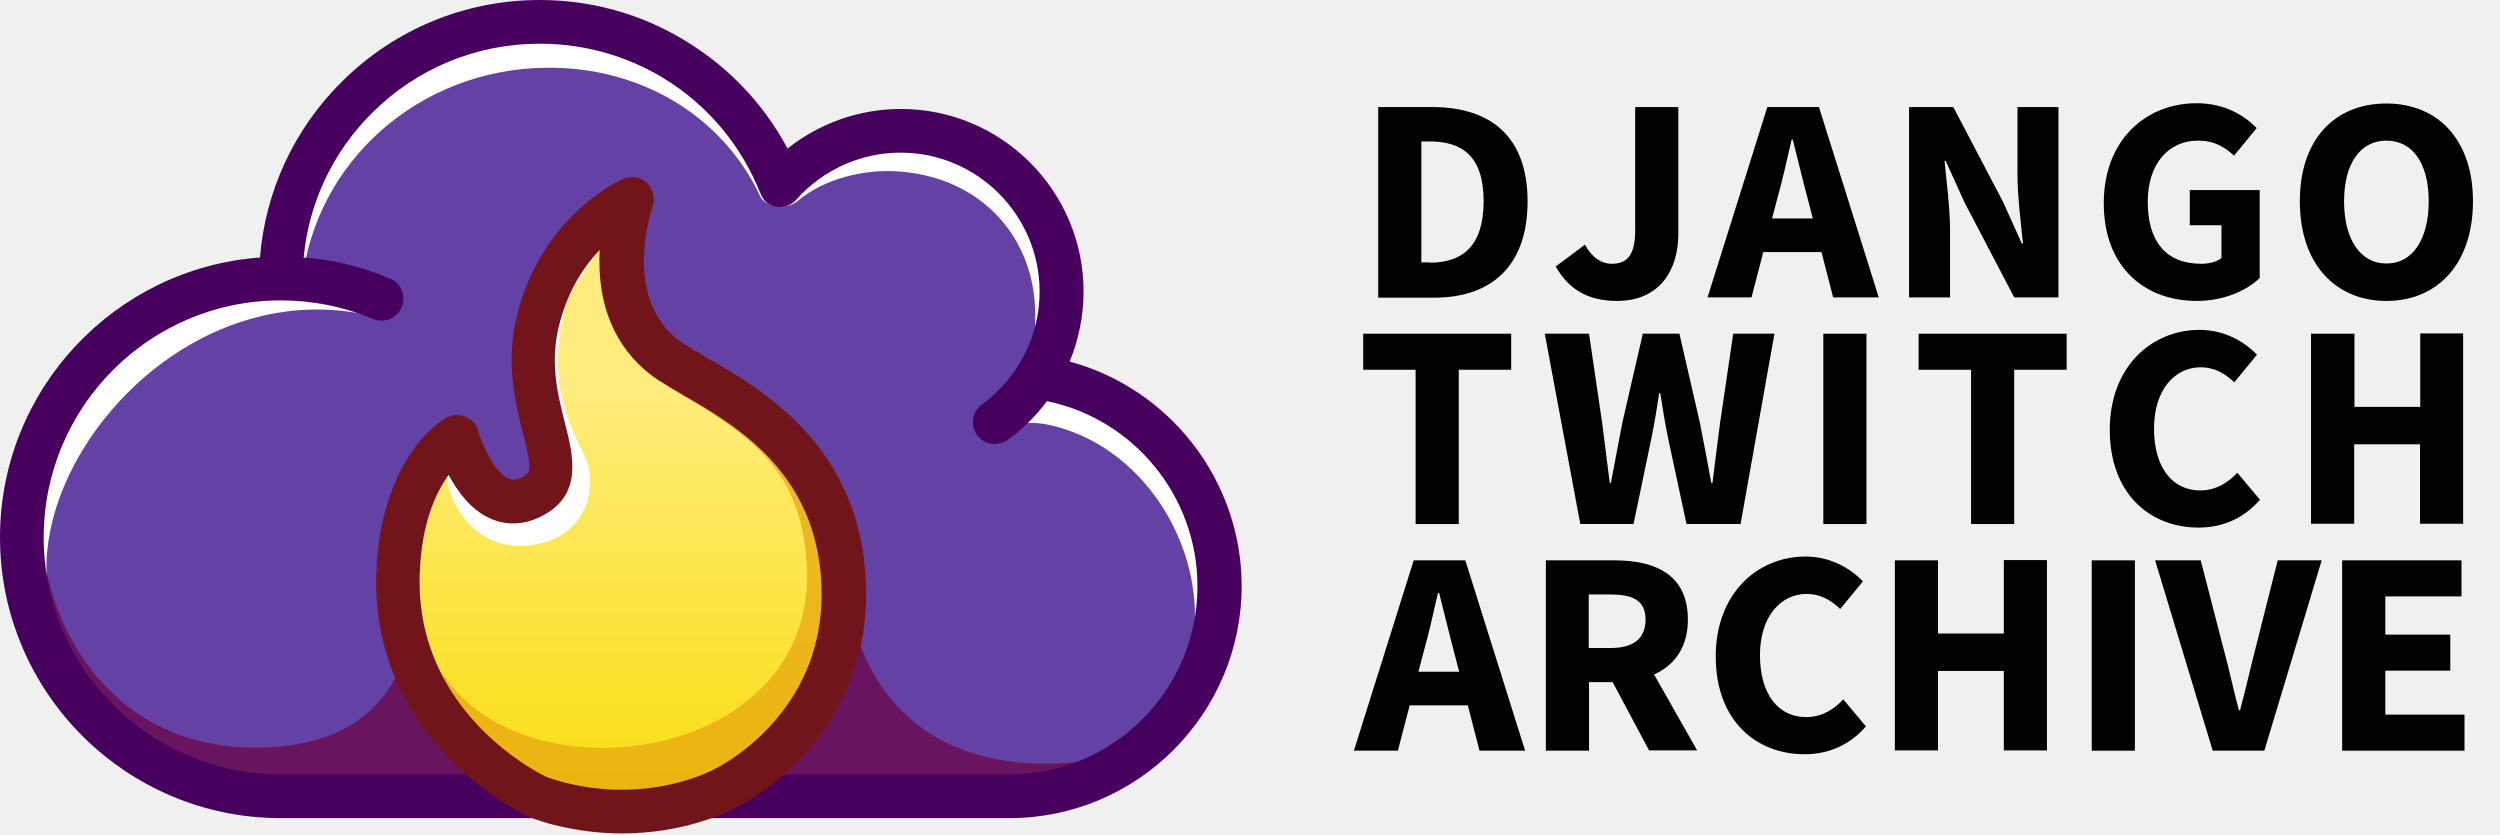
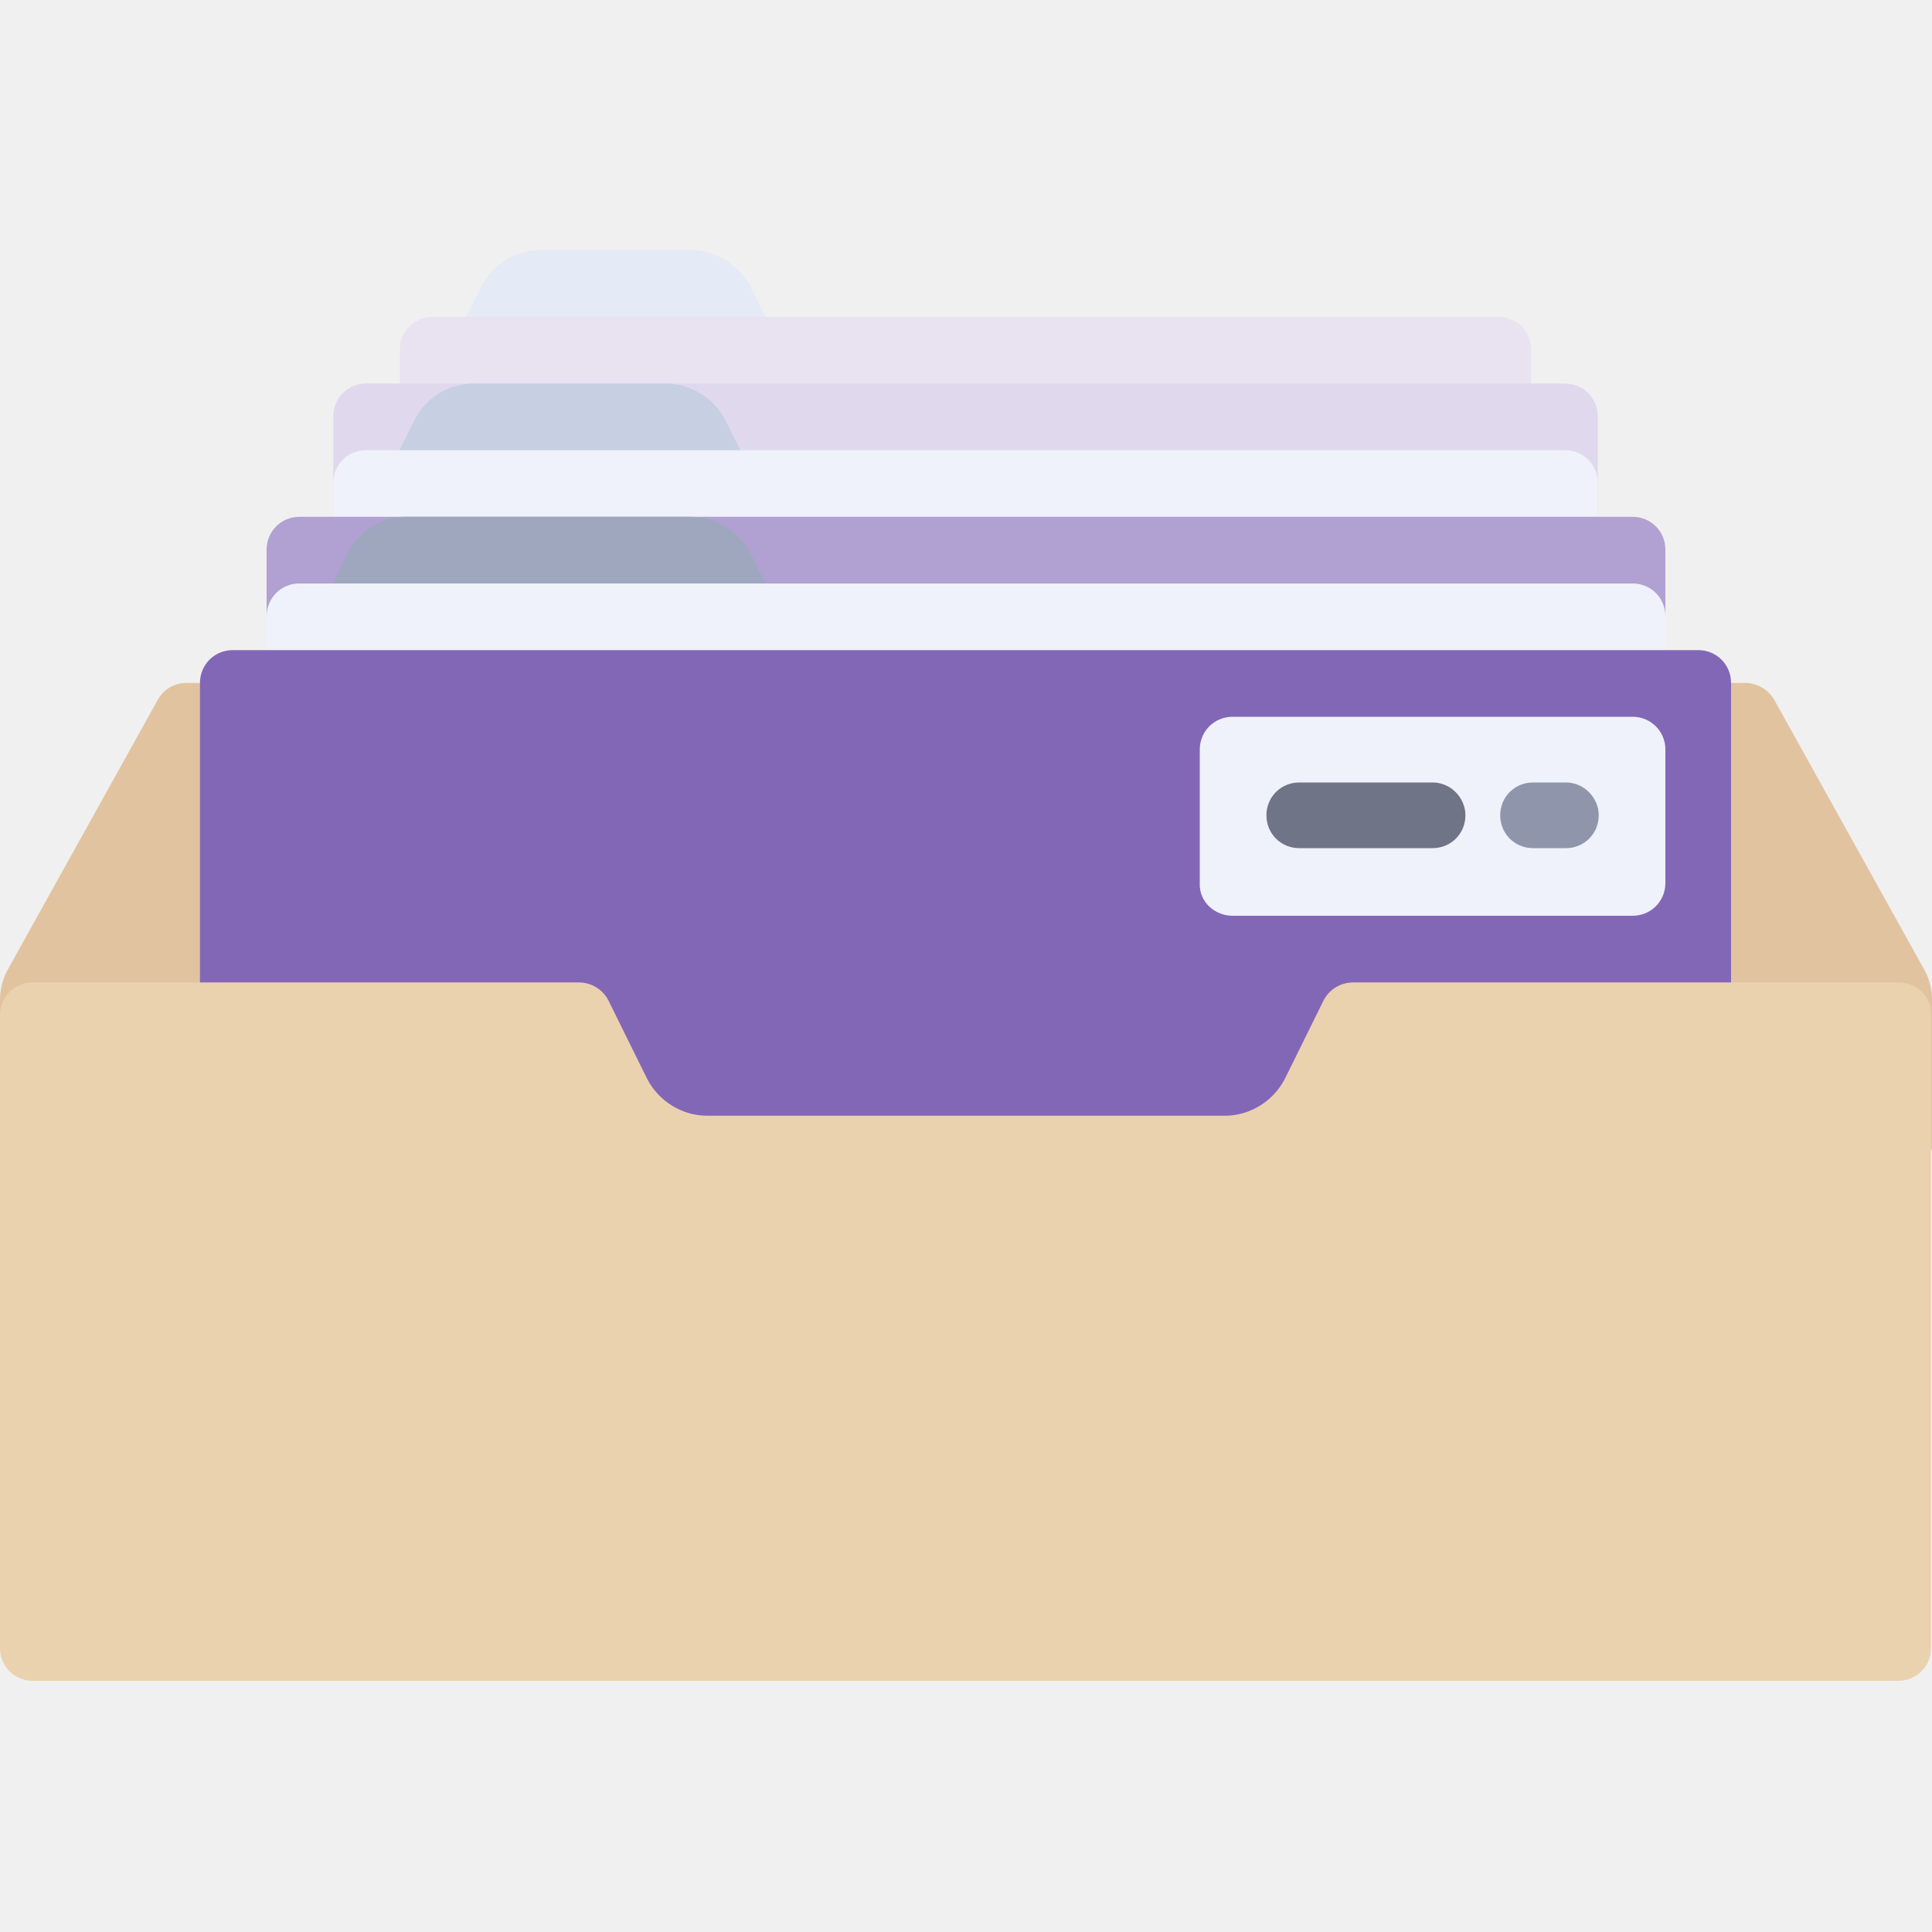
- <svg xmlns="http://www.w3.org/2000/svg" version="1.1" x="0px" y="0px" viewBox="0 0 915.5 305.7" style="enable-background:new 0 0 915.5 305.7;" xml:space="preserve">
+ <svg xmlns="http://www.w3.org/2000/svg" version="1.1" id="Layer_1" x="0px" y="0px" viewBox="0 0 200 200" style="enable-background:new 0 0 200 200;" xml:space="preserve">
  <style type="text/css">
- 	.st0{fill:#6441A5;}
- 	.st1{opacity:0.69;fill:#6A003E;}
- 	.st2{fill:#FFFFFF;}
- 	.st3{fill:#48005F;}
- 	.st4{fill:url(#fire_1_);}
- 	.st5{opacity:0.71;fill:#E6A410;}
- 	.st6{fill:#72151A;}
+ 	.st0{fill:#E4EAF6;}
+ 	.st1{fill:#E8E2F1;}
+ 	.st2{fill:#E0D9ED;}
+ 	.st3{fill:#E1C3A0;}
+ 	.st4{fill:#C7CFE2;}
+ 	.st5{fill:#EFF2FA;}
+ 	.st6{fill:#B1A0D2;}
+ 	.st7{fill:#9FA7BF;}
+ 	.st8{fill:#8367B7;}
+ 	.st9{fill:#EBD2AF;}
+ 	.st10{fill:#707487;}
+ 	.st11{fill:#8F96AC;}
</style>
-   <g id="Logo_3">
- </g>
-   <g id="Logo_2">
- </g>
-   <g id="Logo_1">
-     <g id="cloud_3_">
-       <path id="cloud_2_" class="st0" d="M446.6,214.6c0,10.8-2.2,21-6.2,30.4c-11.8,27.5-39.1,46.7-70.8,46.7H102.8    C50.5,291.6,8,249.2,8,196.8c0-1.2,0-2.5,0.1-3.7C10,142.4,51.7,102,102.8,102h0c0.4-52,42.7-94,94.8-94c40,0,74.2,24.7,88.1,59.8    c10.8-12.2,26.6-19.9,44.1-19.9c32.6,0,58.9,26.4,58.9,58.9c0,11.5-3.3,22.2-9,31.3C417.6,143.2,446.6,175.5,446.6,214.6z" />
-       <path id="shadow" class="st1" d="M443.5,245c-11.8,27.5-39.1,46.7-70.8,46.7H105.9c-52.4,0-94.8-42.5-94.8-94.8    c0-1.2,4.2-12.1,6-12.4c-7.3,23,11.7,89.3,76.3,89.3c62.7,0,58.3-53.8,59.4-66.5c-0.5,11.7,10.5,67.5,69.9,67.5    c66.4,0,86-71.5,86-71.5s-2.3,76.9,75.5,76.4C416.2,279.4,433.1,264.5,443.5,245z" />
-       <path id="light" class="st2" d="M369.6,293.9C369.6,293.9,369.6,293.9,369.6,293.9l-266.8,0c0,0,0,0,0,0    C55.5,293.9,17,255.4,17,208c0-47.4,53.9-105.2,116-93c9.5-1.9,4.6-7.7-1-9.6c-3.7-1.3-14.2-3.4-21.3-2.5    c4.7-42.9,42.1-77.7,89.6-78.1c33.7-0.3,64.1,17.1,78.2,47.3c0.4,1.5,3.8,2.9,3.8,2.9s5.8,2,9.8-1.4c9.7-8.2,24.5-11.8,37.3-10.8    c30.8,2.4,49.7,24.9,49.7,52.5c0,11.3-1.1,23.3-6.8,31c-2.3,3.1-5.8,8-2.1,9.2c0,0,6.9-1.5,13.9,0.1c31,6.6,53.5,37.8,53.5,70.1    C437.7,263.3,407.1,293.9,369.6,293.9z M379.8,138.2c5.7-9.1,9-19.8,9-31.3c0-32.6-26.4-58.9-58.9-58.9    c-17.6,0-33.3,7.7-44.1,19.9C271.9,32.7,237.6,8,197.7,8c-52.1,0-94.4,42-94.8,94h0c-51.1,0-92.8,40.5-94.7,91.1    C8,194.3,8,195.6,8,196.8c0,52.4,42.5,94.8,94.8,94.8h266.8c31.8,0,59.1-19.2,70.8-46.7c4-9.3,6.2-19.6,6.2-30.4    C446.6,175.5,417.6,143.2,379.8,138.2z" />
-       <path id="stroke_1_" class="st3" d="M391.7,132.4c3.3-8,5.1-16.7,5.1-25.6c0-36.9-30-66.9-66.9-66.9c-15.2,0-29.8,5.2-41.5,14.5    C280.7,40,269.7,27.6,256,18.2C238.8,6.3,218.7,0,197.7,0c-27.3,0-53,10.6-72.4,29.8c-17.6,17.4-28.1,40.1-30.1,64.5    C42,98.2,0,142.7,0,196.8c0,56.7,46.1,102.8,102.8,102.8c0,0,0,0,0.1,0h266.6c0,0,0,0,0.1,0c46.9,0,85.1-38.2,85.1-85.1    C454.6,175.8,428.3,142.3,391.7,132.4z M369.6,283.6C369.6,283.6,369.6,283.6,369.6,283.6l-266.8,0c0,0,0,0,0,0    c-47.9,0-86.8-39-86.8-86.8c0-47.9,38.9-86.8,86.8-86.8c11.7,0,23.1,2.3,33.8,6.8c4.1,1.7,8.8-0.2,10.5-4.3    c1.7-4.1-0.2-8.8-4.3-10.5c-10.1-4.3-20.7-6.9-31.6-7.7c1.9-20.1,10.7-38.8,25.3-53.2C152.9,24.9,174.6,16,197.7,16    c35.8,0,67.5,21.5,80.7,54.7c0,0,0,0.1,0.1,0.1c0.1,0.2,0.1,0.3,0.2,0.5c0,0.1,0.1,0.2,0.1,0.3c0.1,0.1,0.1,0.3,0.2,0.4    c0.1,0.1,0.2,0.2,0.2,0.3c0.1,0.1,0.1,0.2,0.2,0.3c0.1,0.1,0.2,0.3,0.3,0.4c0,0.1,0.1,0.1,0.1,0.2c0.1,0.2,0.3,0.3,0.5,0.5    c0,0,0,0,0.1,0.1c0,0,0,0,0,0c0.2,0.2,0.4,0.3,0.5,0.4c0,0,0.1,0,0.1,0.1c0.2,0.1,0.4,0.3,0.6,0.4c0,0,0.1,0,0.1,0.1    c0.2,0.1,0.4,0.2,0.6,0.3c0,0,0,0,0.1,0c1.9,0.9,4.1,1,6.2,0.1c0.2-0.1,0.3-0.1,0.5-0.2c0,0,0,0,0,0c1.1-0.5,2-1.2,2.7-2.1    c9.7-10.8,23.5-17,38-17c28.1,0,50.9,22.9,50.9,50.9c0,16.3-7.9,31.7-21.1,41.3c-3.6,2.6-4.4,7.6-1.8,11.2c1.6,2.2,4,3.3,6.5,3.3    c1.6,0,3.3-0.5,4.7-1.5c5.5-4,10.4-8.8,14.4-14.2c31.7,6.5,55.1,34.8,55.1,67.7C438.6,252.6,407.7,283.6,369.6,283.6z" />
-     </g>
-     <g id="fire_3_">
-       <linearGradient id="fire_1_" gradientUnits="userSpaceOnUse" x1="227.318" y1="300.262" x2="227.318" y2="99.718">
-         <stop offset="8.618518e-02" style="stop-color:#F9DF16" />
-         <stop offset="0.785" style="stop-color:#FFEC7C" />
-       </linearGradient>
-       <path id="fire_2_" class="st4" d="M258.6,291.7c-19.3,7.1-36.8,6.1-48.3,3.9c-8.5-1.6-13.7-3.9-13.7-3.9s-52.9-24-50.9-81.6    c1.2-33.3,16.2-46.3,20.5-49.3c0.7-0.5,1.1-0.7,1.1-0.7s8.6,31,27.2,22c19.2-9.4-6.8-32,3-66.9c4.1-14.5,11.5-24.6,18.4-31.2    c0,0,0,0,0,0c2.3-2.3,4.6-4.1,6.6-5.7c5-3.8,8.7-5.4,8.7-5.4s-14.4,40.3,14.2,59.5c16.9,11.3,61,27.8,63.4,81.1    C310.9,259.1,277.4,284.8,258.6,291.7z" />
-       <path id="light_1_" class="st2" d="M197.6,199.1c-24.6,5.5-35.7-18.1-33.8-28.6c0.5-2.7,1.3-4.8,2.4-9.6c0.7-0.5,1.1-0.7,1.1-0.7    s8.6,31,27.2,22c19.2-9.4-6.8-32,3-66.9c4.1-14.5,12.3-27.9,26-31.7c-0.9,5.6-14.3,19.4-16.8,29.7c-5.4,22.8-1.1,37.2,6.9,52.6    C219.1,176.4,216.1,194.9,197.6,199.1z" />
-       <path id="shadow_1_" class="st5" d="M258.6,291.7c-19.3,7.1-36.8,6.1-48.3,3.9c-32.6-8.9-45.1-34.6-48.1-48.8    c30.8,47.8,140.6,31.7,133-43.3c-2.8-27.7-15.1-41.4-45.2-58.7c-32.6-18.8-33-48.8-25-64.1c2.9-4.2,6.1-7.8,6.1-7.8    s-14.4,40.3,14.2,59.5c16.9,11.3,61,27.8,63.4,81.1C310.9,259.1,277.4,284.8,258.6,291.7z" />
-       <path id="stroke" class="st6" d="M227.6,305.2c-7.2,0-13.6-0.8-18.7-1.8c-9.2-1.7-14.8-4.1-15.4-4.4c0,0-0.1,0-0.1,0    c-0.6-0.3-14.7-6.8-28.6-20.9c-18.6-18.9-27.9-42.5-27-68.3c1.2-34.3,16.7-51.8,25.7-56.8c2.1-1.2,4.7-1.3,7-0.4    c2.3,0.9,4,2.9,4.6,5.2c1.3,4.6,5.7,15,11,17.4c1.1,0.5,2.5,0.8,5-0.4c3.1-1.5,4-2,0.5-15.9c-2.9-11.4-7-27.1-1.6-46    c6-21.3,18.5-34.1,27.9-41.1c5.6-4.2,9.8-6.1,10.3-6.3c2.9-1.3,6.3-0.7,8.7,1.5c2.3,2.2,3.1,5.5,2.1,8.5c0,0.1-3.2,9.3-3.2,20.3    c0.1,13.5,4.9,23.6,14.3,29.9c2.3,1.5,5.2,3.2,8.6,5.2c21,12.1,56.1,32.4,58.4,82.2c1,21.9-5.6,42.3-19,59    c-9.8,12.2-23.4,22.3-36.4,27.1c0,0,0,0,0,0C249.2,303.8,237.6,305.2,227.6,305.2z M258.6,291.7L258.6,291.7L258.6,291.7z     M199.9,284.4c0.5,0.2,4.9,2,12,3.3c10.3,2,26.4,3,44-3.5c8-2.9,19.9-10.3,29.4-22.1c11.1-13.8,16.3-30,15.5-48.2    c-1.9-41-31.1-57.9-50.4-69.1c-3.6-2.1-6.7-3.9-9.5-5.7c-14-9.4-21.5-24.5-21.4-43.6c0-1.3,0-2.7,0.1-4    c-5.6,5.9-11.2,14.3-14.4,25.9c-4.2,14.7-1,26.9,1.7,37.6c3,11.8,6.8,26.5-8.9,34.2c-6.3,3.1-12.7,3.3-18.6,0.6    c-7-3.1-11.9-9.9-15.1-15.9c-4.6,6.3-10,17.6-10.6,36.4C152,261.2,198,283.5,199.9,284.4z" />
-     </g>
-     <g>
-       <g>
-         <path d="M504.7,39.2h19.7c21.3,0,35,10.6,35,34.6s-13.7,35.2-34.1,35.2h-20.6V39.2z M523.5,96.2c11.8,0,19.8-5.8,19.8-22.5     c0-16.7-8-21.9-19.8-21.9h-3v44.3H523.5z" />
-         <path d="M569.7,97.6l10.7-8c2.6,4.8,6.2,7,9.7,7c5.6,0,8.7-2.9,8.7-12.2V39.2h15.8v46.5c0,13.4-7,24.5-22.4,24.5     C581.5,110.2,574.5,106,569.7,97.6z" />
-         <path d="M647.2,39.2h18.9l21.9,69.7h-16.7l-9.1-35.3c-1.9-7-3.8-15.2-5.7-22.5h-0.4c-1.7,7.4-3.5,15.5-5.5,22.5l-9.2,35.3h-16.1     L647.2,39.2z M639.7,80h33.6v12.3h-33.6V80z" />
-         <path d="M699.1,39.2h16.2l18.2,34.7l6.9,15.3h0.4c-0.7-7.4-2-17.1-2-25.4V39.2h15v69.7h-16.2l-18.2-34.8l-6.9-15.2h-0.4     c0.7,7.7,2,17,2,25.3v24.7h-15V39.2z" />
-         <path d="M770.4,74.4c0-23.1,15.4-36.6,34-36.6c10.1,0,17.3,4.3,22,9.1L818.1,57c-3.5-3.2-7.2-5.5-13.2-5.5     c-10.7,0-18.4,8.4-18.4,22.4c0,14.3,6.5,22.7,19.6,22.7c2.8,0,5.7-0.7,7.4-2.1v-12h-11.6V69.6h25.6v32.2     c-4.8,4.7-13.3,8.4-23,8.4C785.4,110.2,770.4,97.9,770.4,74.4z" />
-         <path d="M842.2,73.7c0-22.8,12.9-35.8,31.7-35.8c18.8,0,31.7,13.2,31.7,35.8c0,22.8-12.9,36.5-31.7,36.5     C855.1,110.2,842.2,96.5,842.2,73.7z M889.4,73.7c0-14-6-22.2-15.5-22.2c-9.5,0-15.5,8.3-15.5,22.2c0,14,6,22.8,15.5,22.8     C883.4,96.6,889.4,87.7,889.4,73.7z" />
-         <path d="M518.4,135.4h-19.2v-13.2h54.2v13.2h-19.2v56.5h-15.8V135.4z" />
-         <path d="M565.7,122.2h16.2l4.8,32.6c0.9,7.4,1.9,14.7,2.8,22.1h0.4c1.4-7.4,2.8-14.8,4.2-22.1l7.5-32.6H615l7.5,32.6     c1.4,7.1,2.8,14.6,4.2,22.1h0.4c0.9-7.4,1.9-14.9,2.8-22.1l4.8-32.6h15.1l-12.4,69.7h-19.8l-6.8-31.7c-1.1-5.4-2-11-2.8-16.2     h-0.4c-0.8,5.2-1.7,10.8-2.8,16.2l-6.6,31.7h-19.5L565.7,122.2z" />
-         <path d="M667.7,122.2h15.8v69.7h-15.8V122.2z" />
-         <path d="M721.8,135.4h-19.2v-13.2h54.2v13.2h-19.2v56.5h-15.8V135.4z" />
-         <path d="M772.6,157.4c0-23.1,15.3-36.6,32.9-36.6c9,0,16.3,4.2,21,9.1l-8.3,10.1c-3.5-3.3-7.3-5.5-12.3-5.5     c-9.6,0-17.1,8.4-17.1,22.4c0,14.3,6.7,22.7,16.9,22.7c5.7,0,10.2-2.8,13.6-6.5l8.3,9.9c-5.8,6.7-13.5,10.2-22.5,10.2     C787.4,193.2,772.6,180.9,772.6,157.4z" />
-         <path d="M846.4,122.2h15.8V149h24.1v-26.9H902v69.7h-15.8v-29.1h-24.1v29.1h-15.8V122.2z" />
-         <path d="M517.7,205.2h18.9l21.9,69.7h-16.7l-9.1-35.3c-1.9-7-3.8-15.2-5.7-22.5h-0.4c-1.7,7.4-3.5,15.5-5.5,22.5l-9.2,35.3h-16.1     L517.7,205.2z M510.3,246h33.6v12.3h-33.6V246z" />
-         <path d="M566.1,205.2h25.1c14.8,0,26.9,5.1,26.9,21.7c0,16-12.1,22.9-26.9,22.9h-9.3v25.1h-15.8V205.2z M589.9,237.3     c8.3,0,12.7-3.5,12.7-10.4c0-6.9-4.5-9.2-12.7-9.2h-8.1v19.6H589.9z M588.3,245.6l10.9-10.1l22.3,39.3h-17.6L588.3,245.6z" />
-         <path d="M628.3,240.4c0-23.1,15.3-36.6,32.9-36.6c9,0,16.3,4.2,21,9.1l-8.3,10.1c-3.5-3.3-7.3-5.5-12.3-5.5     c-9.6,0-17.1,8.4-17.1,22.4c0,14.3,6.7,22.7,16.9,22.7c5.7,0,10.2-2.8,13.6-6.5l8.3,9.9c-5.8,6.7-13.5,10.2-22.5,10.2     C643.1,276.2,628.3,263.9,628.3,240.4z" />
-         <path d="M693.9,205.2h15.8V232h24.1v-26.9h15.8v69.7h-15.8v-29.1h-24.1v29.1h-15.8V205.2z" />
-         <path d="M766,205.2h15.8v69.7H766V205.2z" />
-         <path d="M789.2,205.2h16.7l8.4,32.5c2.1,7.6,3.5,14.7,5.6,22.4h0.4c2.1-7.7,3.6-14.7,5.6-22.4l8.2-32.5h16.1l-21,69.7h-18.9     L789.2,205.2z" />
-         <path d="M857.7,205.2h43.7v13.2h-27.9v14h23.8v13.2h-23.8v16.1h29v13.2h-44.8V205.2z" />
-       </g>
-     </g>
-   </g>
+   <path class="st0" d="M49.8,29.7l-5,10h37.9l-5-10c-1.2-2.3-3.6-3.8-6.2-3.8H56C53.4,25.9,51,27.3,49.8,29.7z" />
+   <path class="st1" d="M155.2,87.9H44.8c-1.9,0-3.4-1.5-3.4-3.4V36.2c0-1.9,1.5-3.4,3.4-3.4h110.3c1.9,0,3.4,1.5,3.4,3.4v48.3  C158.6,86.4,157.1,87.9,155.2,87.9z" />
+   <path class="st2" d="M162.1,94.8H37.9c-1.9,0-3.4-1.5-3.4-3.4V43.1c0-1.9,1.5-3.4,3.4-3.4h124.1c1.9,0,3.4,1.5,3.4,3.4v48.3  C165.5,93.3,164,94.8,162.1,94.8z" />
+   <path class="st3" d="M199.1,100.2l-15.4-27.7c-0.6-1.1-1.8-1.8-3-1.8H19.3c-1.3,0-2.4,0.7-3,1.8L0.9,100.2c-0.6,1-0.9,2.2-0.9,3.3  V119h200v-15.5C200,102.3,199.7,101.2,199.1,100.2z" />
+   <path class="st4" d="M42.9,43.5l-5,10h42.2l-5-10c-1.2-2.3-3.6-3.8-6.2-3.8H49.1C46.5,39.7,44.1,41.1,42.9,43.5z" />
+   <path class="st5" d="M162.1,101.7H37.9c-1.9,0-3.4-1.5-3.4-3.4V50c0-1.9,1.5-3.4,3.4-3.4h124.1c1.9,0,3.4,1.5,3.4,3.4v48.3  C165.5,100.2,164,101.7,162.1,101.7z" />
+   <path class="st6" d="M169,108.6H31c-1.9,0-3.4-1.5-3.4-3.4V56.9c0-1.9,1.5-3.4,3.4-3.4H169c1.9,0,3.4,1.5,3.4,3.4v48.3  C172.4,107.1,170.9,108.6,169,108.6z" />
+   <path class="st7" d="M36,57.3l-5,10h51.7l-5-10c-1.2-2.3-3.6-3.8-6.2-3.8H42.2C39.6,53.4,37.2,54.9,36,57.3z" />
+   <path class="st5" d="M169,115.5H31c-1.9,0-3.4-1.5-3.4-3.4V63.8c0-1.9,1.5-3.4,3.4-3.4H169c1.9,0,3.4,1.5,3.4,3.4v48.3  C172.4,114,170.9,115.5,169,115.5z" />
+   <path class="st8" d="M175.9,122.4H24.1c-1.9,0-3.4-1.5-3.4-3.4V70.7c0-1.9,1.5-3.4,3.4-3.4h151.7c1.9,0,3.4,1.5,3.4,3.4V119  C179.3,120.9,177.8,122.4,175.9,122.4z" />
+   <path class="st9" d="M196.6,101.7h-56.5c-1.3,0-2.5,0.7-3.1,1.9l-4,8.1c-1.2,2.3-3.6,3.8-6.2,3.8H73.2c-2.6,0-5-1.5-6.2-3.8l-4-8.1  c-0.6-1.2-1.8-1.9-3.1-1.9H3.4c-1.9,0-3.4,1.5-3.4,3.4v65.5c0,1.9,1.5,3.4,3.4,3.4h193.1c1.9,0,3.4-1.5,3.4-3.4v-65.5  C200,103.3,198.5,101.7,196.6,101.7z" />
+   <path class="st5" d="M127.6,94.8H169c1.9,0,3.4-1.5,3.4-3.4V77.6c0-1.9-1.5-3.4-3.4-3.4h-41.4c-1.9,0-3.4,1.5-3.4,3.4v13.8  C124.1,93.3,125.7,94.8,127.6,94.8z" />
+   <path class="st10" d="M148.3,81h-13.8c-1.9,0-3.4,1.5-3.4,3.4l0,0c0,1.9,1.5,3.4,3.4,3.4h13.8c1.9,0,3.4-1.5,3.4-3.4l0,0  C151.7,82.6,150.2,81,148.3,81z" />
+   <path class="st11" d="M162.1,81h-3.4c-1.9,0-3.4,1.5-3.4,3.4l0,0c0,1.9,1.5,3.4,3.4,3.4h3.4c1.9,0,3.4-1.5,3.4-3.4l0,0  C165.5,82.6,164,81,162.1,81z" />
</svg>
